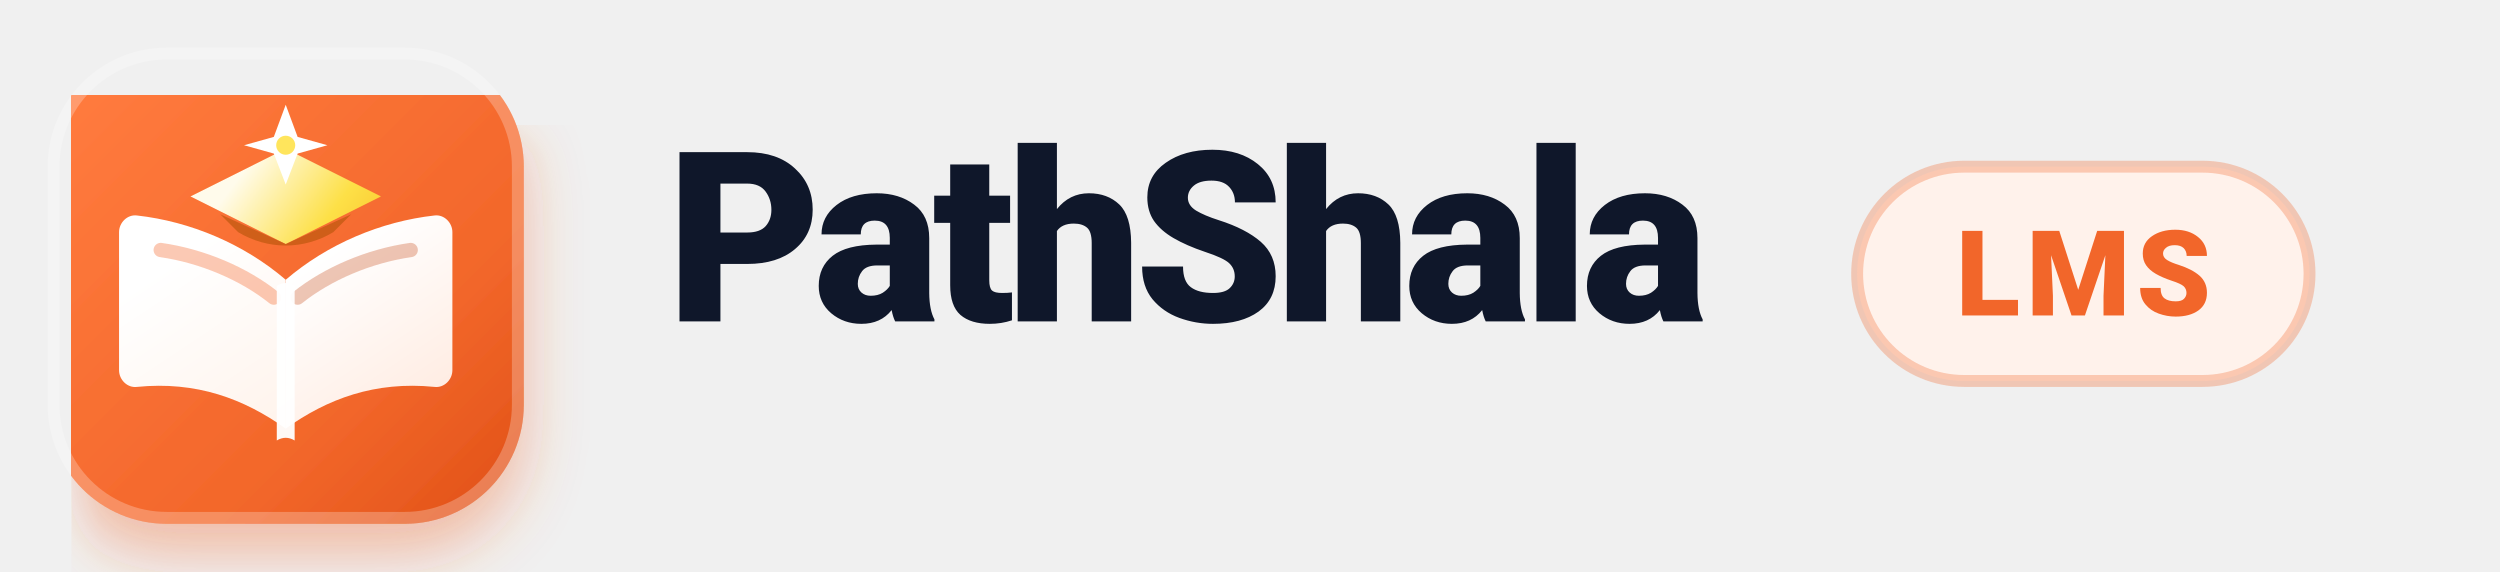
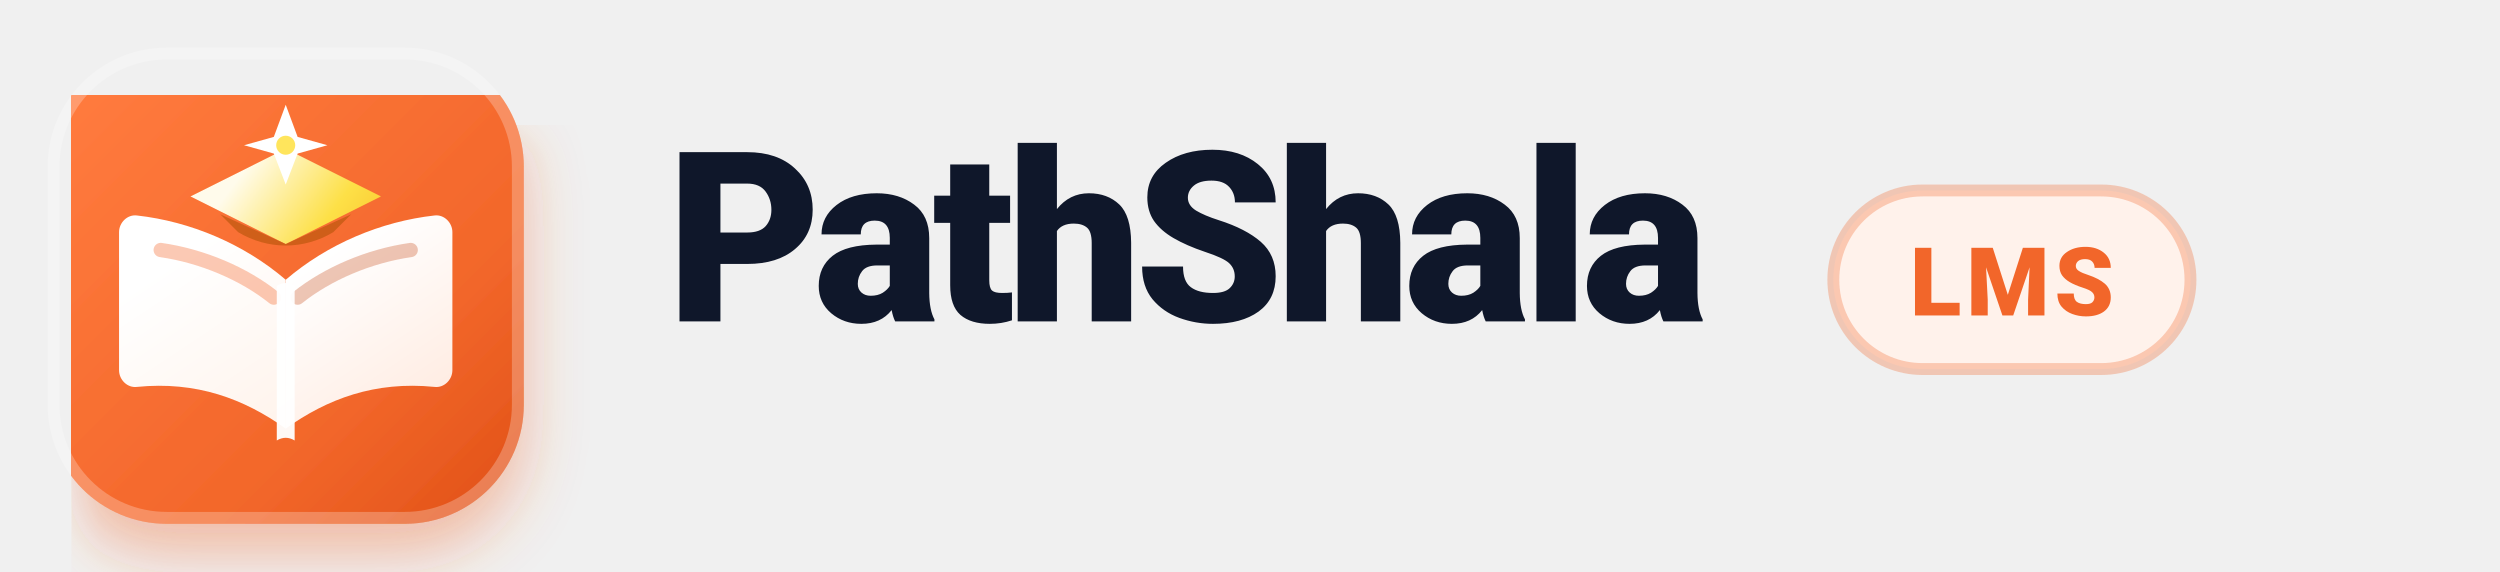
<svg xmlns="http://www.w3.org/2000/svg" viewBox="0 0 210 48" fill="none">
  <defs>
    <linearGradient id="psBrandGradFull" x1="4" y1="4" x2="44" y2="44" gradientUnits="userSpaceOnUse">
      <stop offset="0%" stop-color="#FF7A3D" />
      <stop offset="60%" stop-color="#F2662A" />
      <stop offset="100%" stop-color="#D9480F" />
    </linearGradient>
    <linearGradient id="pageGradLeftFull" x1="12" y1="16" x2="24" y2="34" gradientUnits="userSpaceOnUse">
      <stop offset="0%" stop-color="#FFFFFF" />
      <stop offset="100%" stop-color="#FFF0E6" />
    </linearGradient>
    <linearGradient id="pageGradRightFull" x1="24" y1="16" x2="36" y2="34" gradientUnits="userSpaceOnUse">
      <stop offset="0%" stop-color="#FFFFFF" />
      <stop offset="100%" stop-color="#FFE4D6" />
    </linearGradient>
    <linearGradient id="goldCapGradFull" x1="16" y1="10" x2="32" y2="22" gradientUnits="userSpaceOnUse">
      <stop offset="0%" stop-color="#FFFBEB" />
      <stop offset="40%" stop-color="#FDE047" />
      <stop offset="100%" stop-color="#F59E0B" />
    </linearGradient>
    <filter id="psEmblemShadowFull" x="2" y="4" width="44" height="44" filterUnits="userSpaceOnUse" color-interpolation-filters="sRGB">
      <feDropShadow dx="0" dy="2.5" stdDeviation="2.5" flood-color="#F2662A" flood-opacity="0.38" />
    </filter>
  </defs>
  <g transform="translate(4, 4)">
    <rect width="40" height="40" rx="10" fill="url(#psBrandGradFull)" filter="url(#psEmblemShadowFull)" />
    <rect x="0.5" y="0.5" width="39" height="39" rx="9.5" stroke="#FFFFFF" stroke-opacity="0.25" fill="none" />
    <g transform="translate(0, 1)">
      <path d="M20 31 C16.5 28.5 12.5 27 7.5 27.5 C6.7 27.6 6 26.9 6 26.1 V14.5 C6 13.7 6.7 13 7.5 13.1 C12 13.6 16.5 15.5 20 18.5 Z" fill="url(#pageGradLeftFull)" />
      <path d="M9.5 16 C13 16.5 16.5 18 19 20" stroke="#F2662A" stroke-width="1.2" stroke-linecap="round" stroke-opacity="0.35" />
      <path d="M20 31 C23.5 28.5 27.5 27 32.5 27.5 C33.3 27.6 34 26.9 34 26.1 V14.5 C34 13.7 33.3 13 32.5 13.1 C28 13.6 23.5 15.5 20 18.5 Z" fill="url(#pageGradRightFull)" />
      <path d="M30.5 16 C27 16.5 23.5 18 21 20" stroke="#C2410C" stroke-width="1.2" stroke-linecap="round" stroke-opacity="0.3" />
      <path d="M19.25 32 C19.75 31.7 20.25 31.7 20.75 32 V19 C20.25 18.7 19.75 18.7 19.25 19 Z" fill="#FFFFFF" opacity="0.95" />
      <path d="M20 7.5 L28 11.5 L20 15.5 L12 11.5 Z" fill="url(#goldCapGradFull)" />
      <path d="M14.5 13 L20 15.5 L25.5 13 L24 14.5 C21.5 16 18.5 16 16 14.5 Z" fill="#B45309" opacity="0.6" />
      <path d="M20 3.8 L21 6.5 L23.5 7.2 L21 7.9 L20 10.5 L19 7.9 L16.5 7.2 L19 6.5 Z" fill="#FFFFFF" />
      <circle cx="20" cy="7.2" r="0.8" fill="#FFE55C" />
    </g>
  </g>
  <text x="56" y="27" font-family="system-ui, -apple-system, 'Segoe UI', Roboto, sans-serif" font-size="20" font-weight="800" fill="#0F172A" letter-spacing="-0.03em">PathShala</text>
-   <rect x="156" y="14" width="38" height="18" rx="9" fill="#FFF2EB" stroke="#F2662A" stroke-width="1" stroke-opacity="0.3" />
-   <text x="175" y="26.5" font-family="system-ui, -apple-system, 'Segoe UI', Roboto, sans-serif" font-size="10" font-weight="800" fill="#F2662A" text-anchor="middle" letter-spacing="0.05em">LMS</text>
+   <rect x="154" y="16" width="30" height="15" rx="7.5" fill="#FFF2EB" stroke="#F2662A" stroke-width="1" stroke-opacity="0.3" />
+   <text x="169" y="26.5" font-family="system-ui, -apple-system, 'Segoe UI', Roboto, sans-serif" font-size="8" font-weight="800" fill="#F2662A" text-anchor="middle" letter-spacing="0.05em">LMS</text>
</svg>
